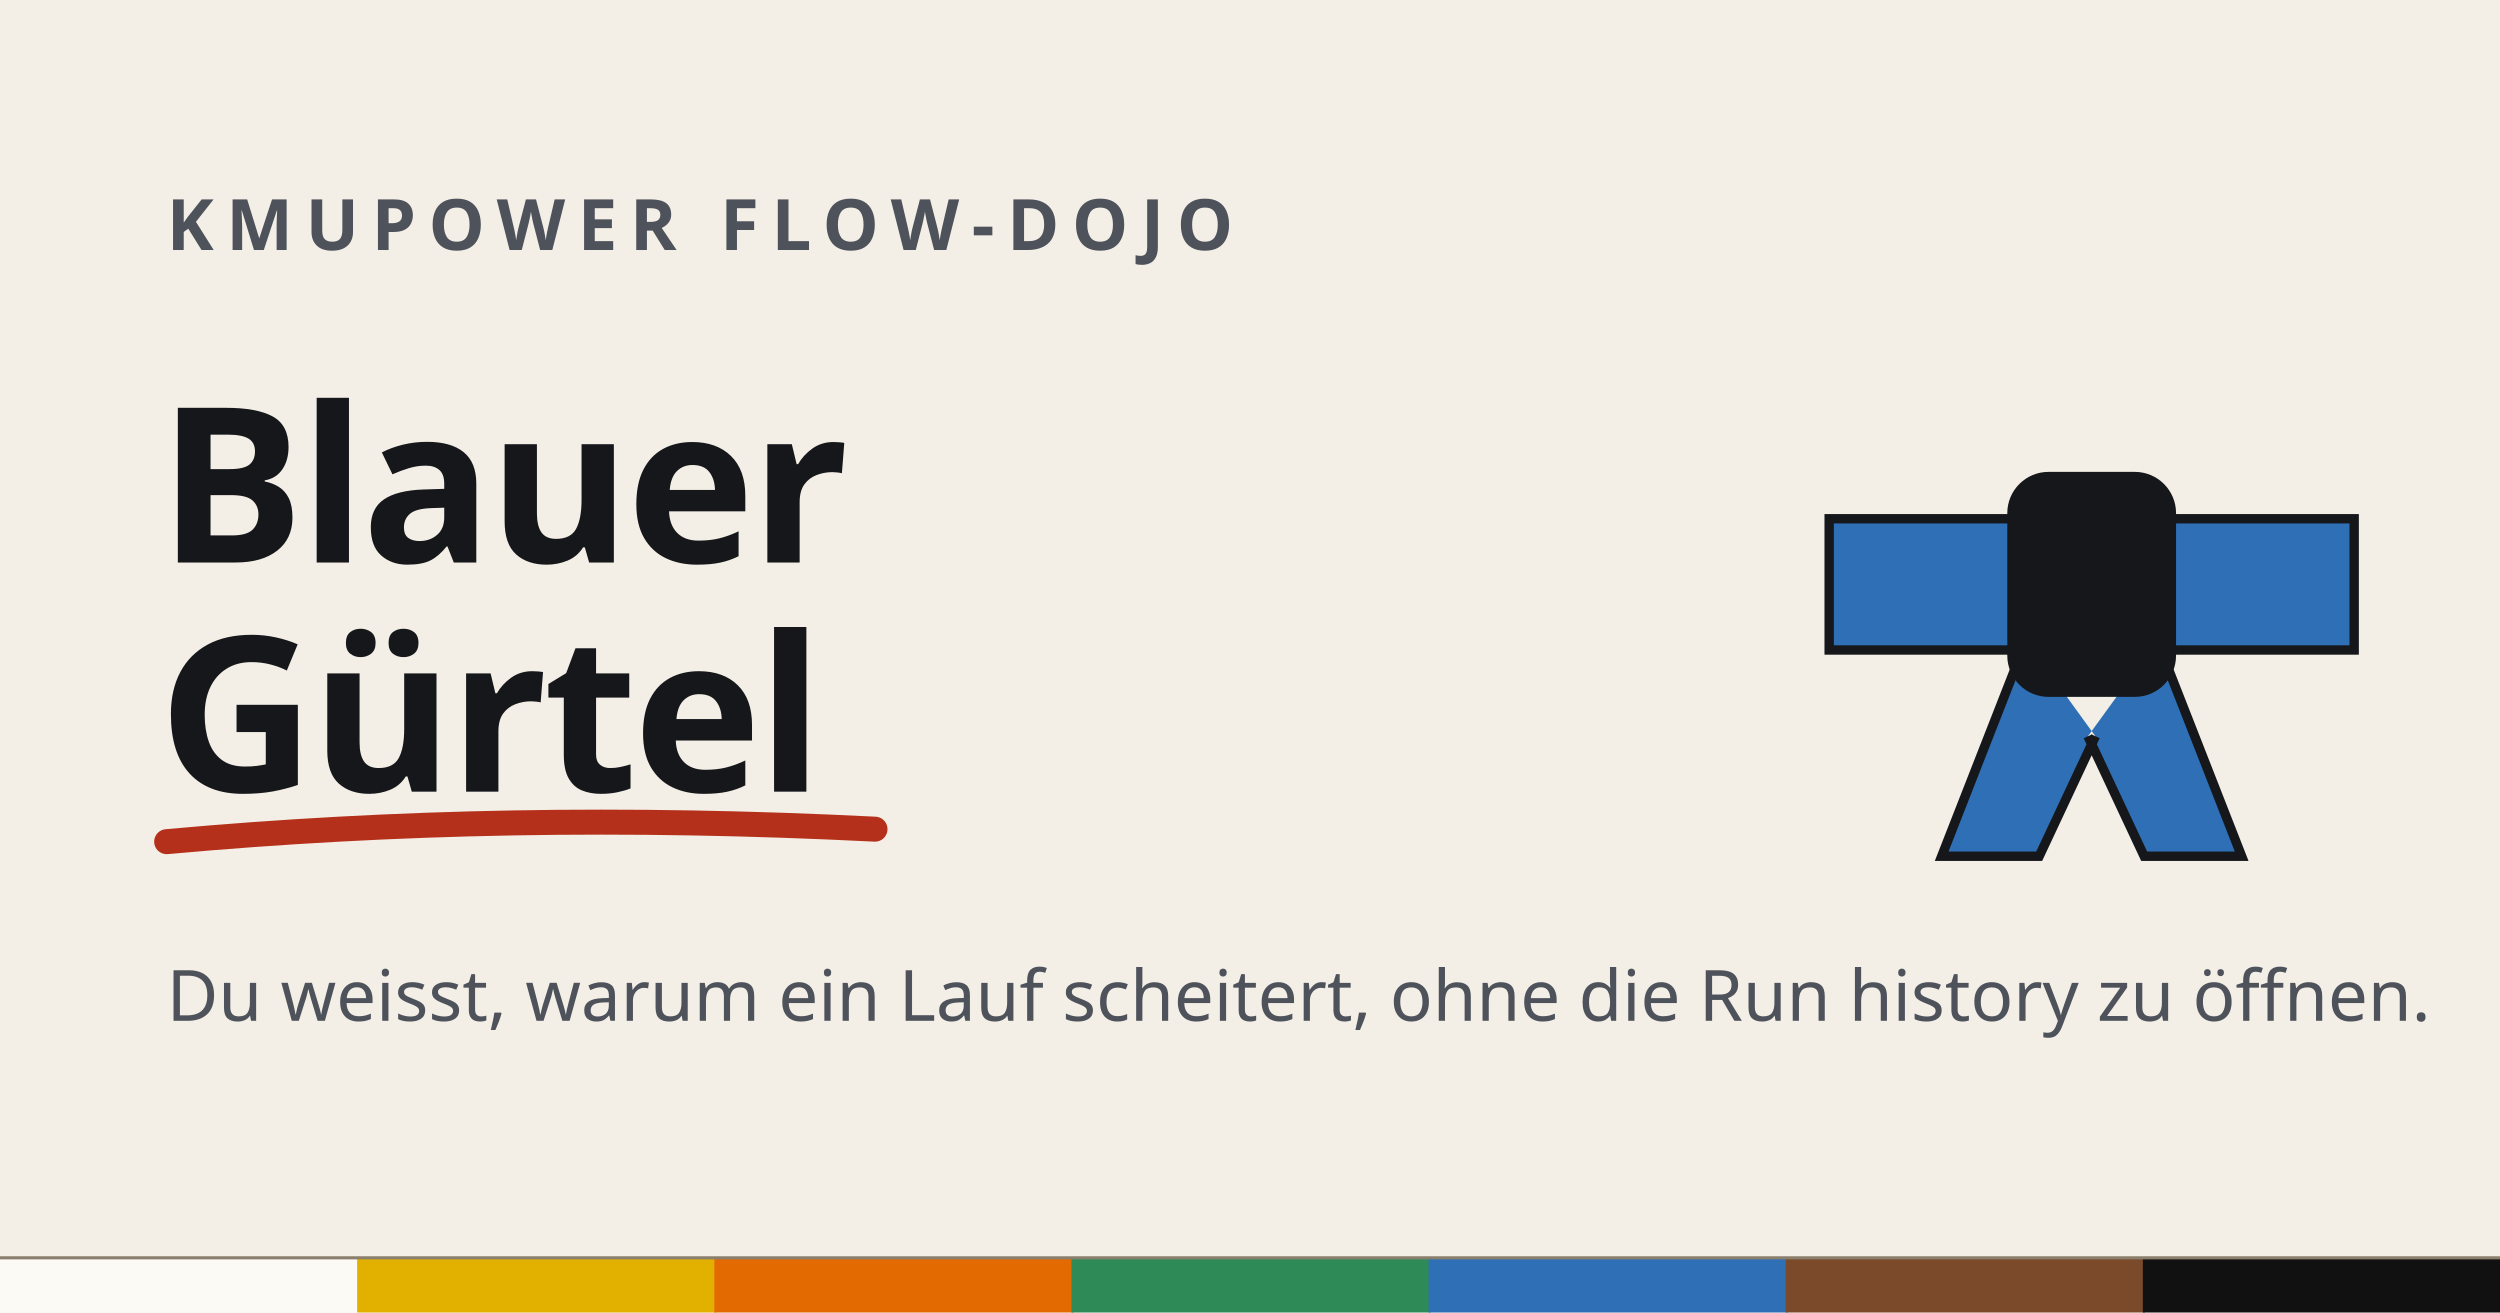
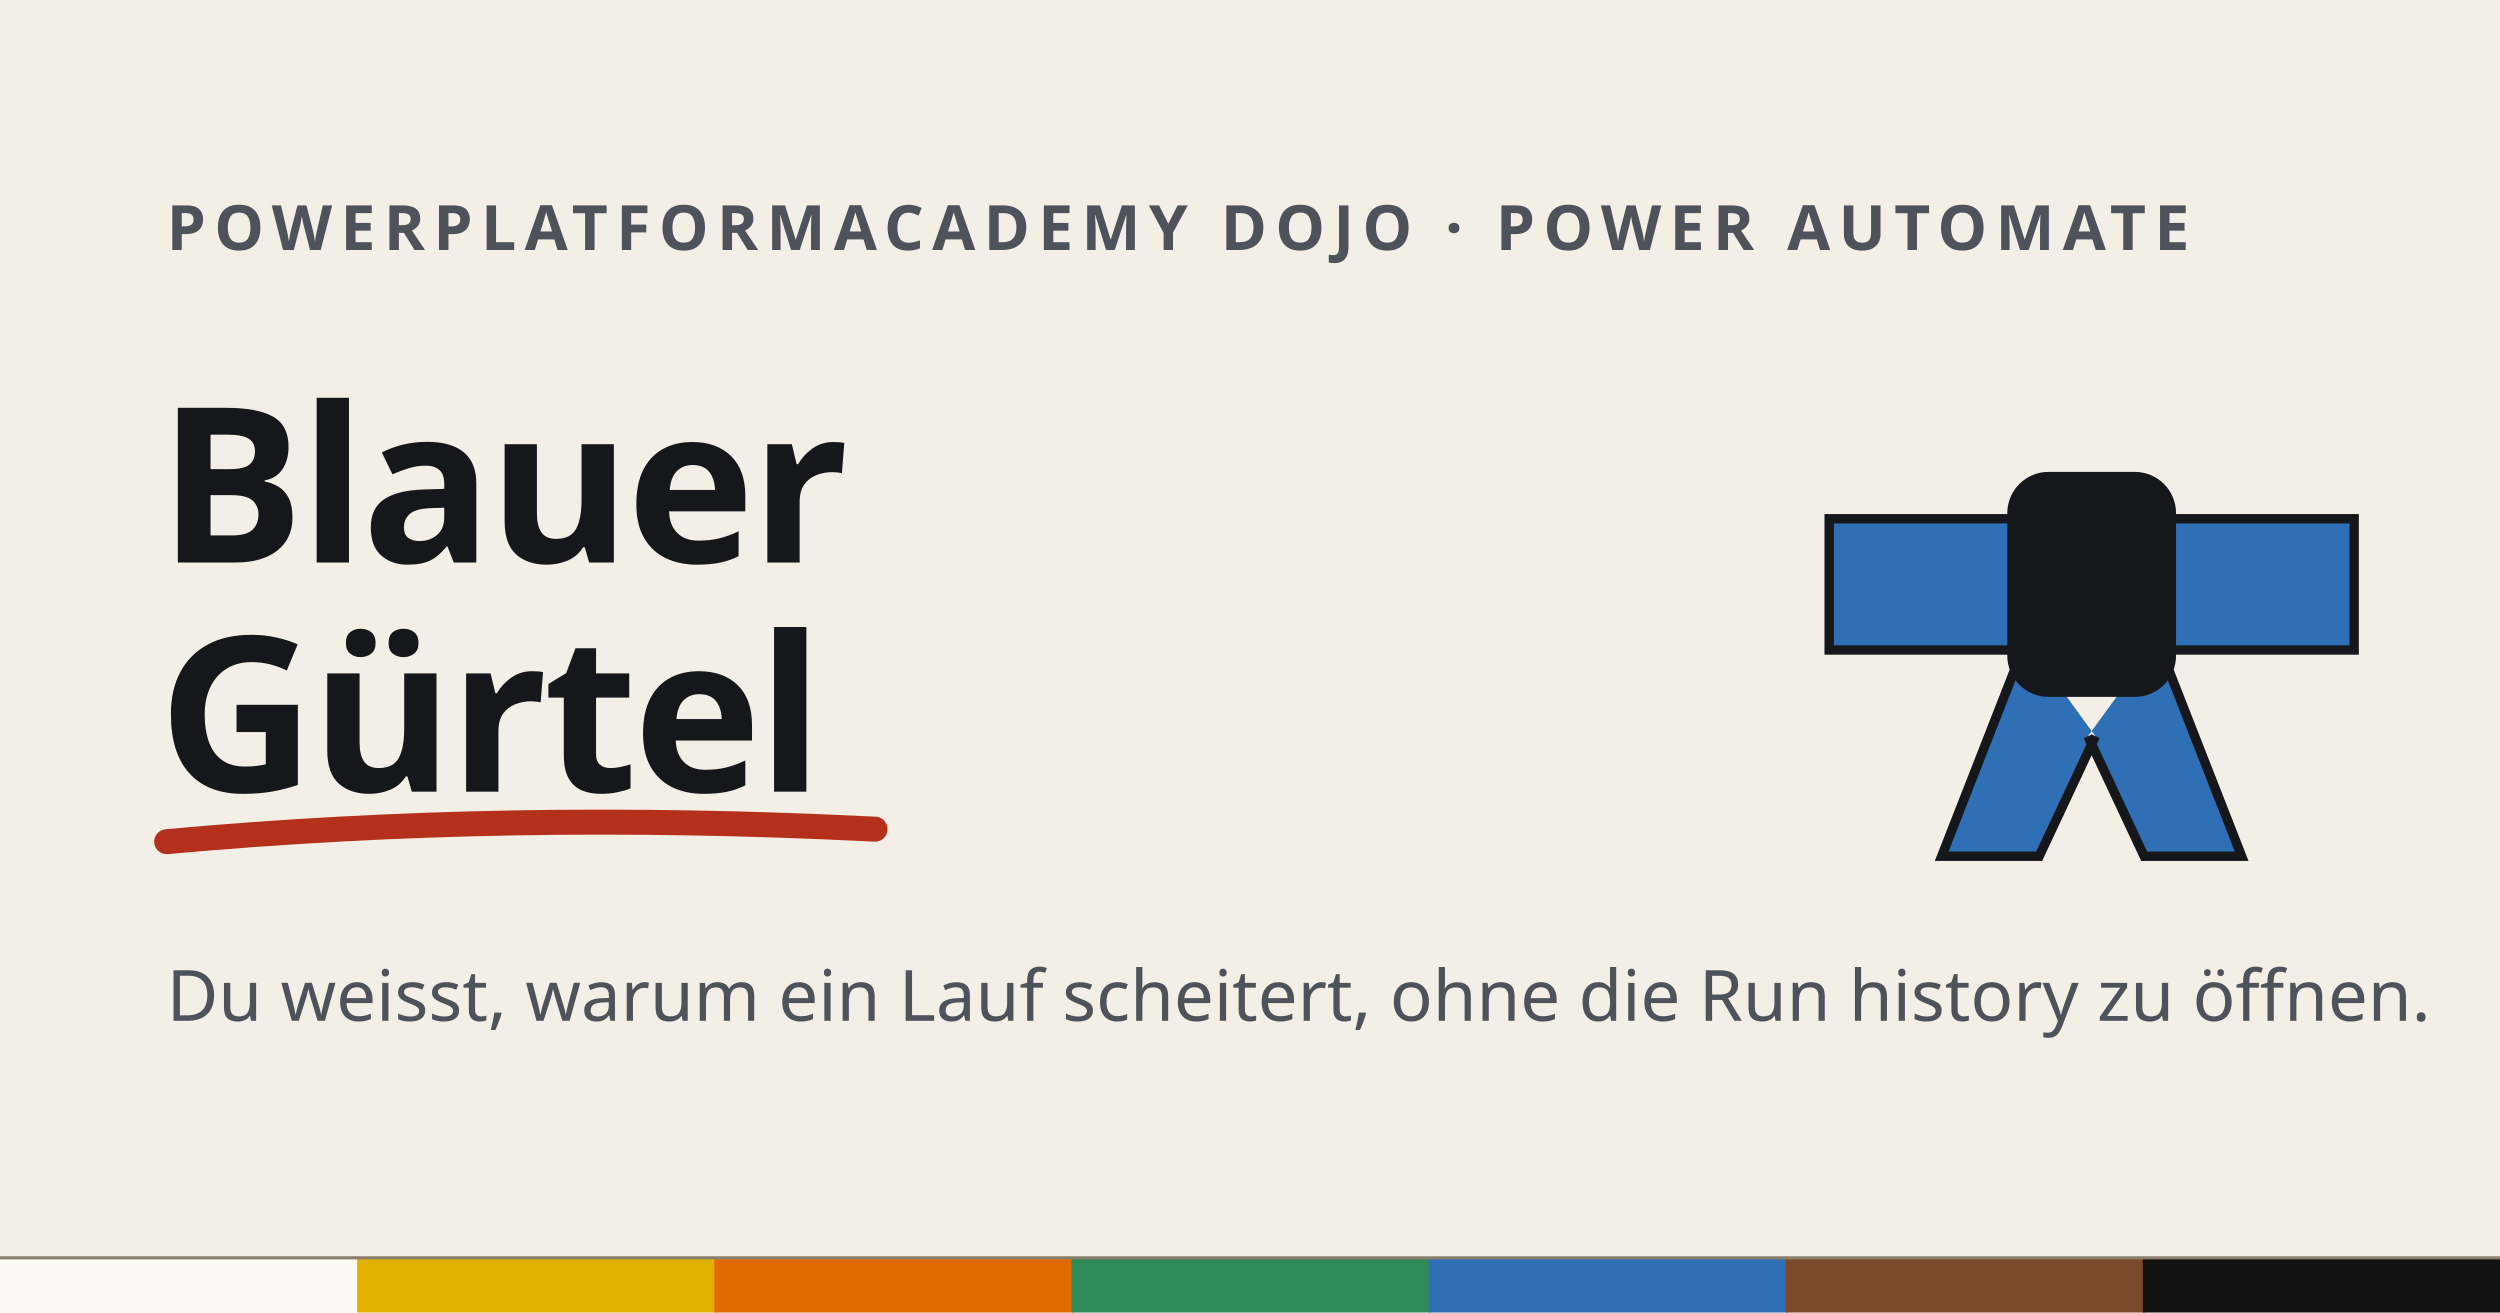
<svg xmlns="http://www.w3.org/2000/svg" width="1200" height="630" viewBox="0 0 1200 630">
  <rect width="1200" height="630" fill="#F4EFE6" />
  <rect x="0" y="604" width="172.429" height="26" fill="#FBFAF5" />
  <rect x="171.429" y="604" width="172.429" height="26" fill="#E2B100" />
  <rect x="342.857" y="604" width="172.429" height="26" fill="#E36A00" />
  <rect x="514.286" y="604" width="172.429" height="26" fill="#2E8B57" />
  <rect x="685.714" y="604" width="172.429" height="26" fill="#2F6FB5" />
  <rect x="857.143" y="604" width="172.429" height="26" fill="#7A4A2B" />
  <rect x="1028.571" y="604" width="172.429" height="26" fill="#111111" />
  <rect x="0" y="603" width="1200" height="1.5" fill="#8A7F6C" />
-   <text x="80" y="120" font-family="Bahnschrift, 'Arial Narrow', sans-serif" font-weight="600" font-size="34" letter-spacing="6" fill="#4E525B">KMUPOWER FLOW-DOJO</text>
+   <text x="80" y="120" font-family="Bahnschrift, 'Arial Narrow', sans-serif" font-weight="600" font-size="30" letter-spacing="4" fill="#4E525B">POWERPLATFORMACADEMY DOJO  ·  POWER AUTOMATE</text>
  <text x="76" y="270" font-family="Bahnschrift, 'Arial Narrow', sans-serif" font-weight="700" font-size="104" letter-spacing="-2" fill="#15171B">Blauer</text>
  <text x="76" y="380" font-family="Bahnschrift, 'Arial Narrow', sans-serif" font-weight="700" font-size="104" letter-spacing="-2" fill="#15171B">Gürtel</text>
  <path d="M80 404C190 394 300 392 420 398" fill="none" stroke="#B4301A" stroke-width="12" stroke-linecap="round" />
  <text x="80" y="490" font-family="'Segoe UI', system-ui, sans-serif" font-size="34" fill="#4E525B">Du weisst, warum ein Lauf scheitert, ohne die Run history zu öffnen.</text>
  <g transform="translate(860 150) scale(9)">
    <path d="M2 11h28v7H2z" fill="#2F6FB5" stroke="#15171B" stroke-width=".5" />
    <path d="M12.5 17.5L8 29h5.2l3-6.4M19.5 17.5L24 29h-5.2l-3-6.4" fill="#2F6FB5" stroke="#15171B" stroke-width=".5" />
    <rect x="11.5" y="8.5" width="9" height="12" rx="2.2" fill="#15171B" />
  </g>
</svg>
